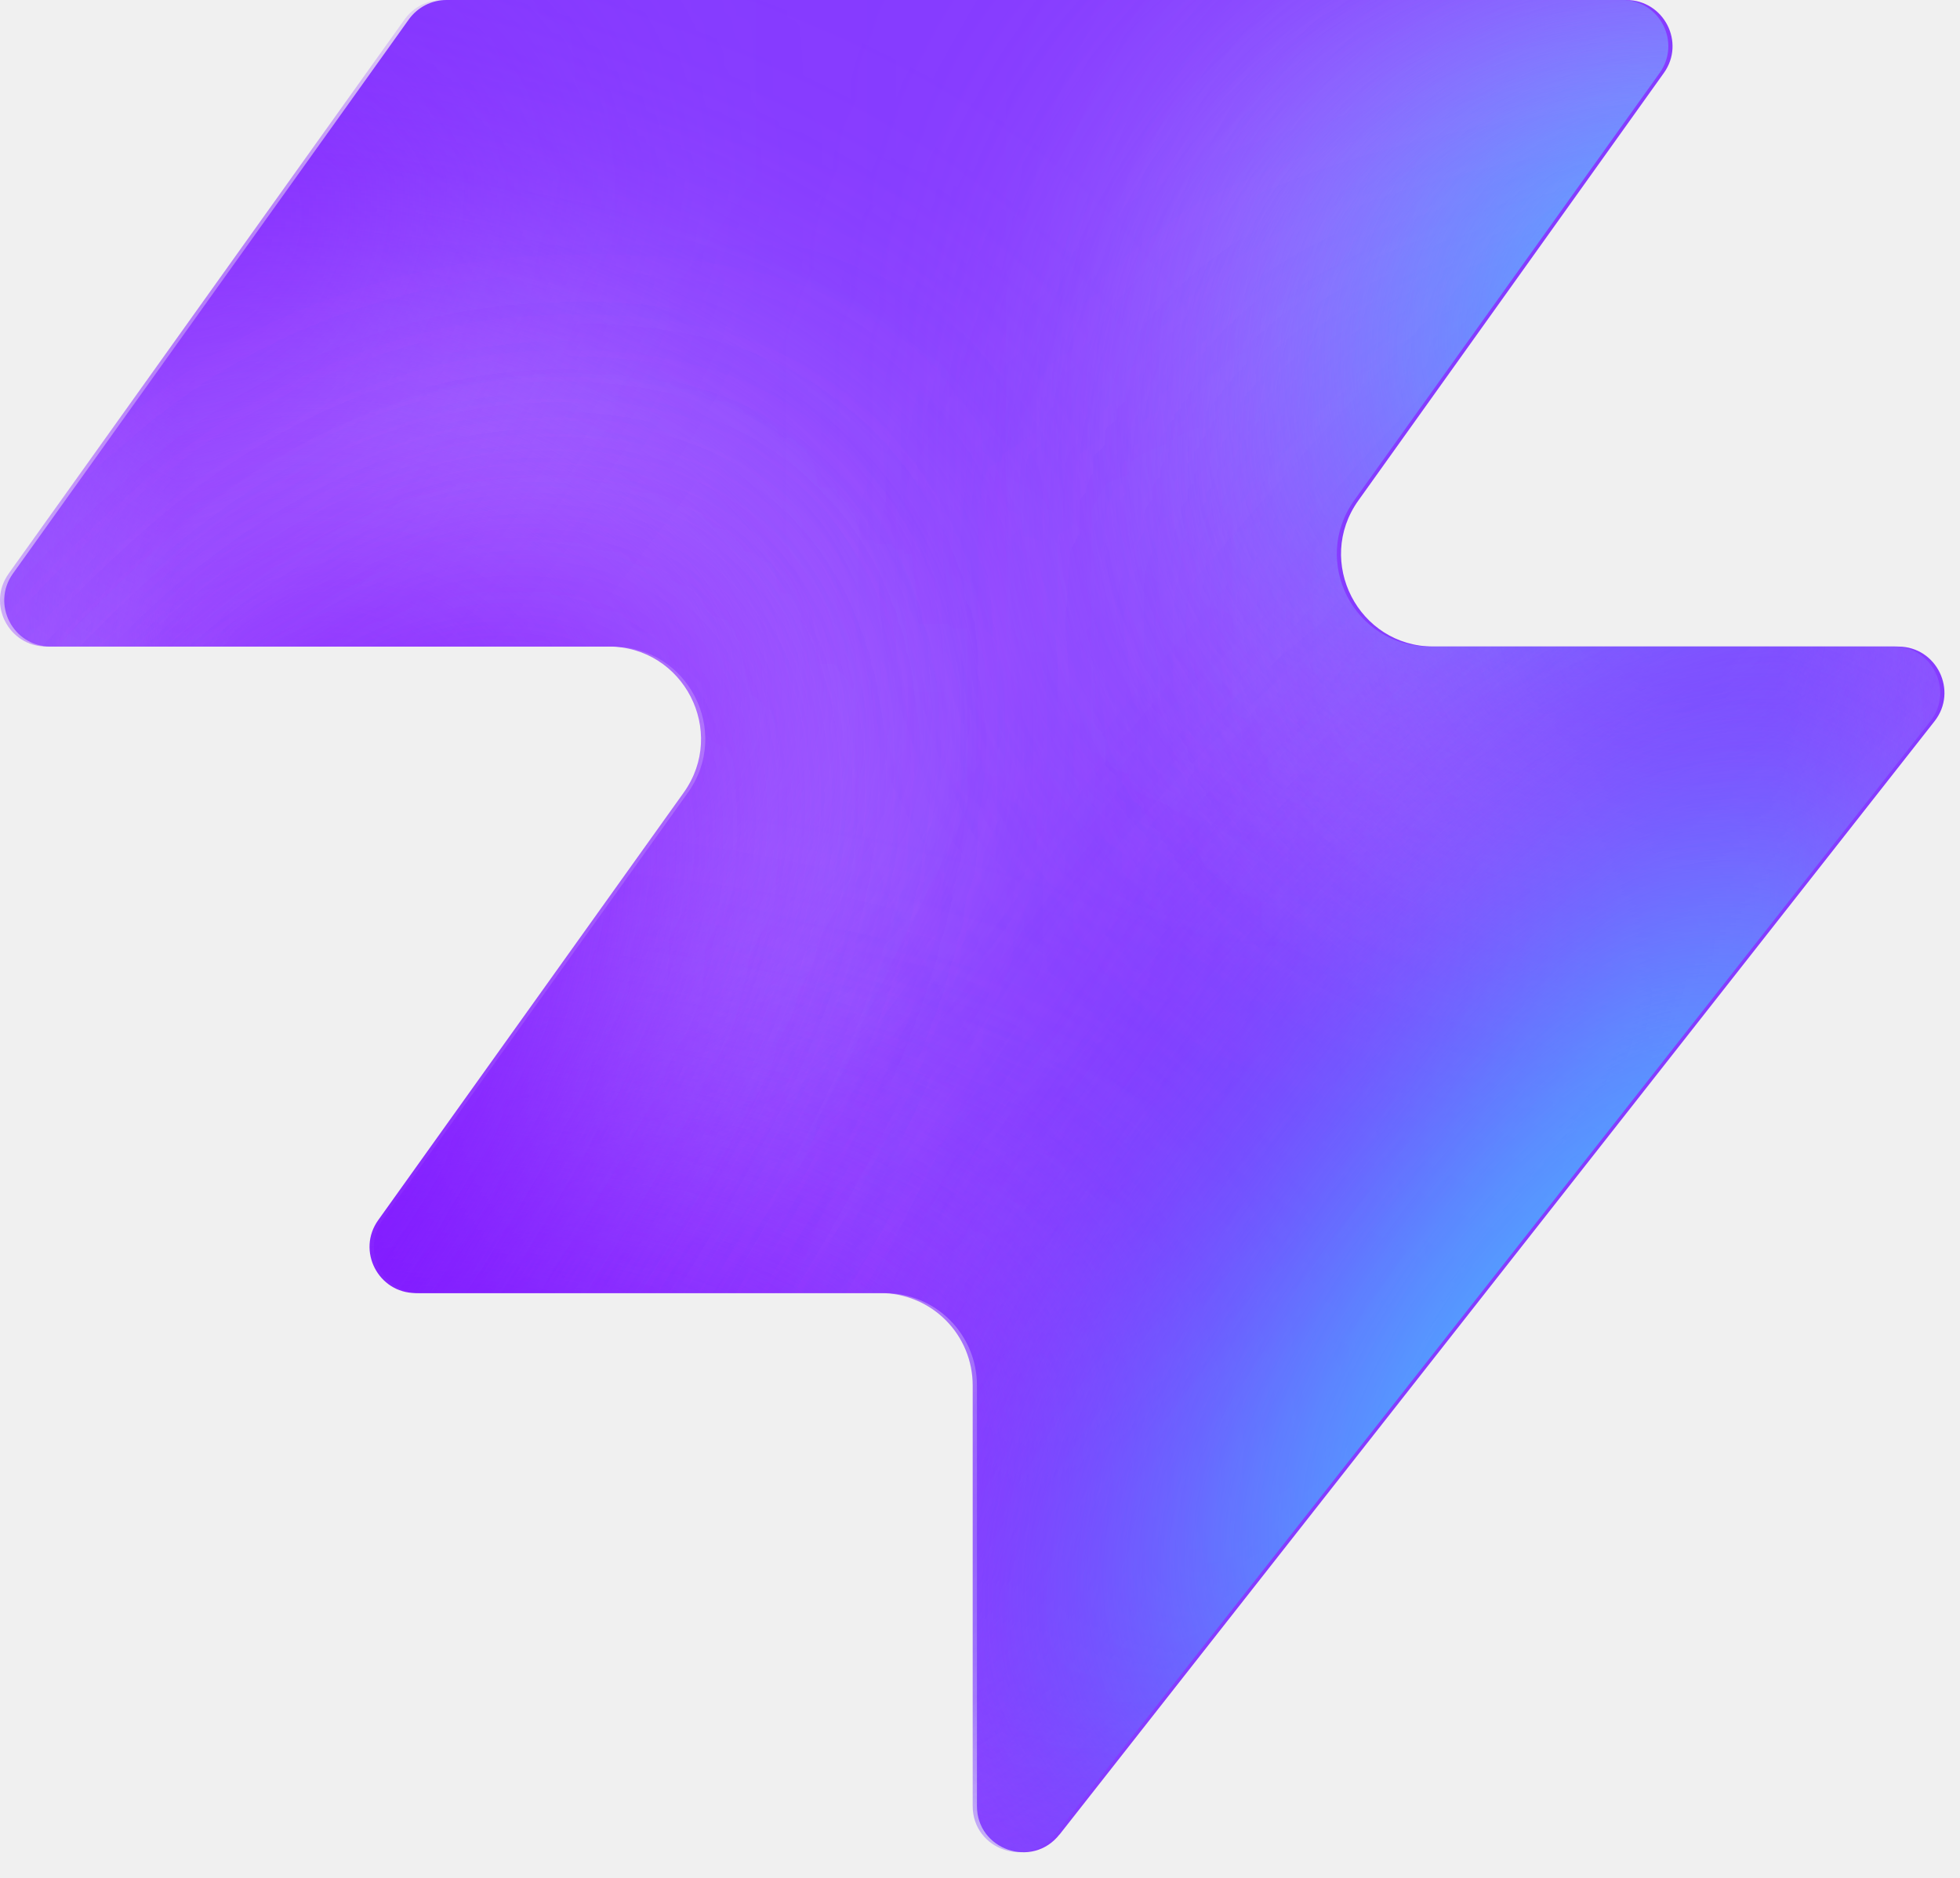
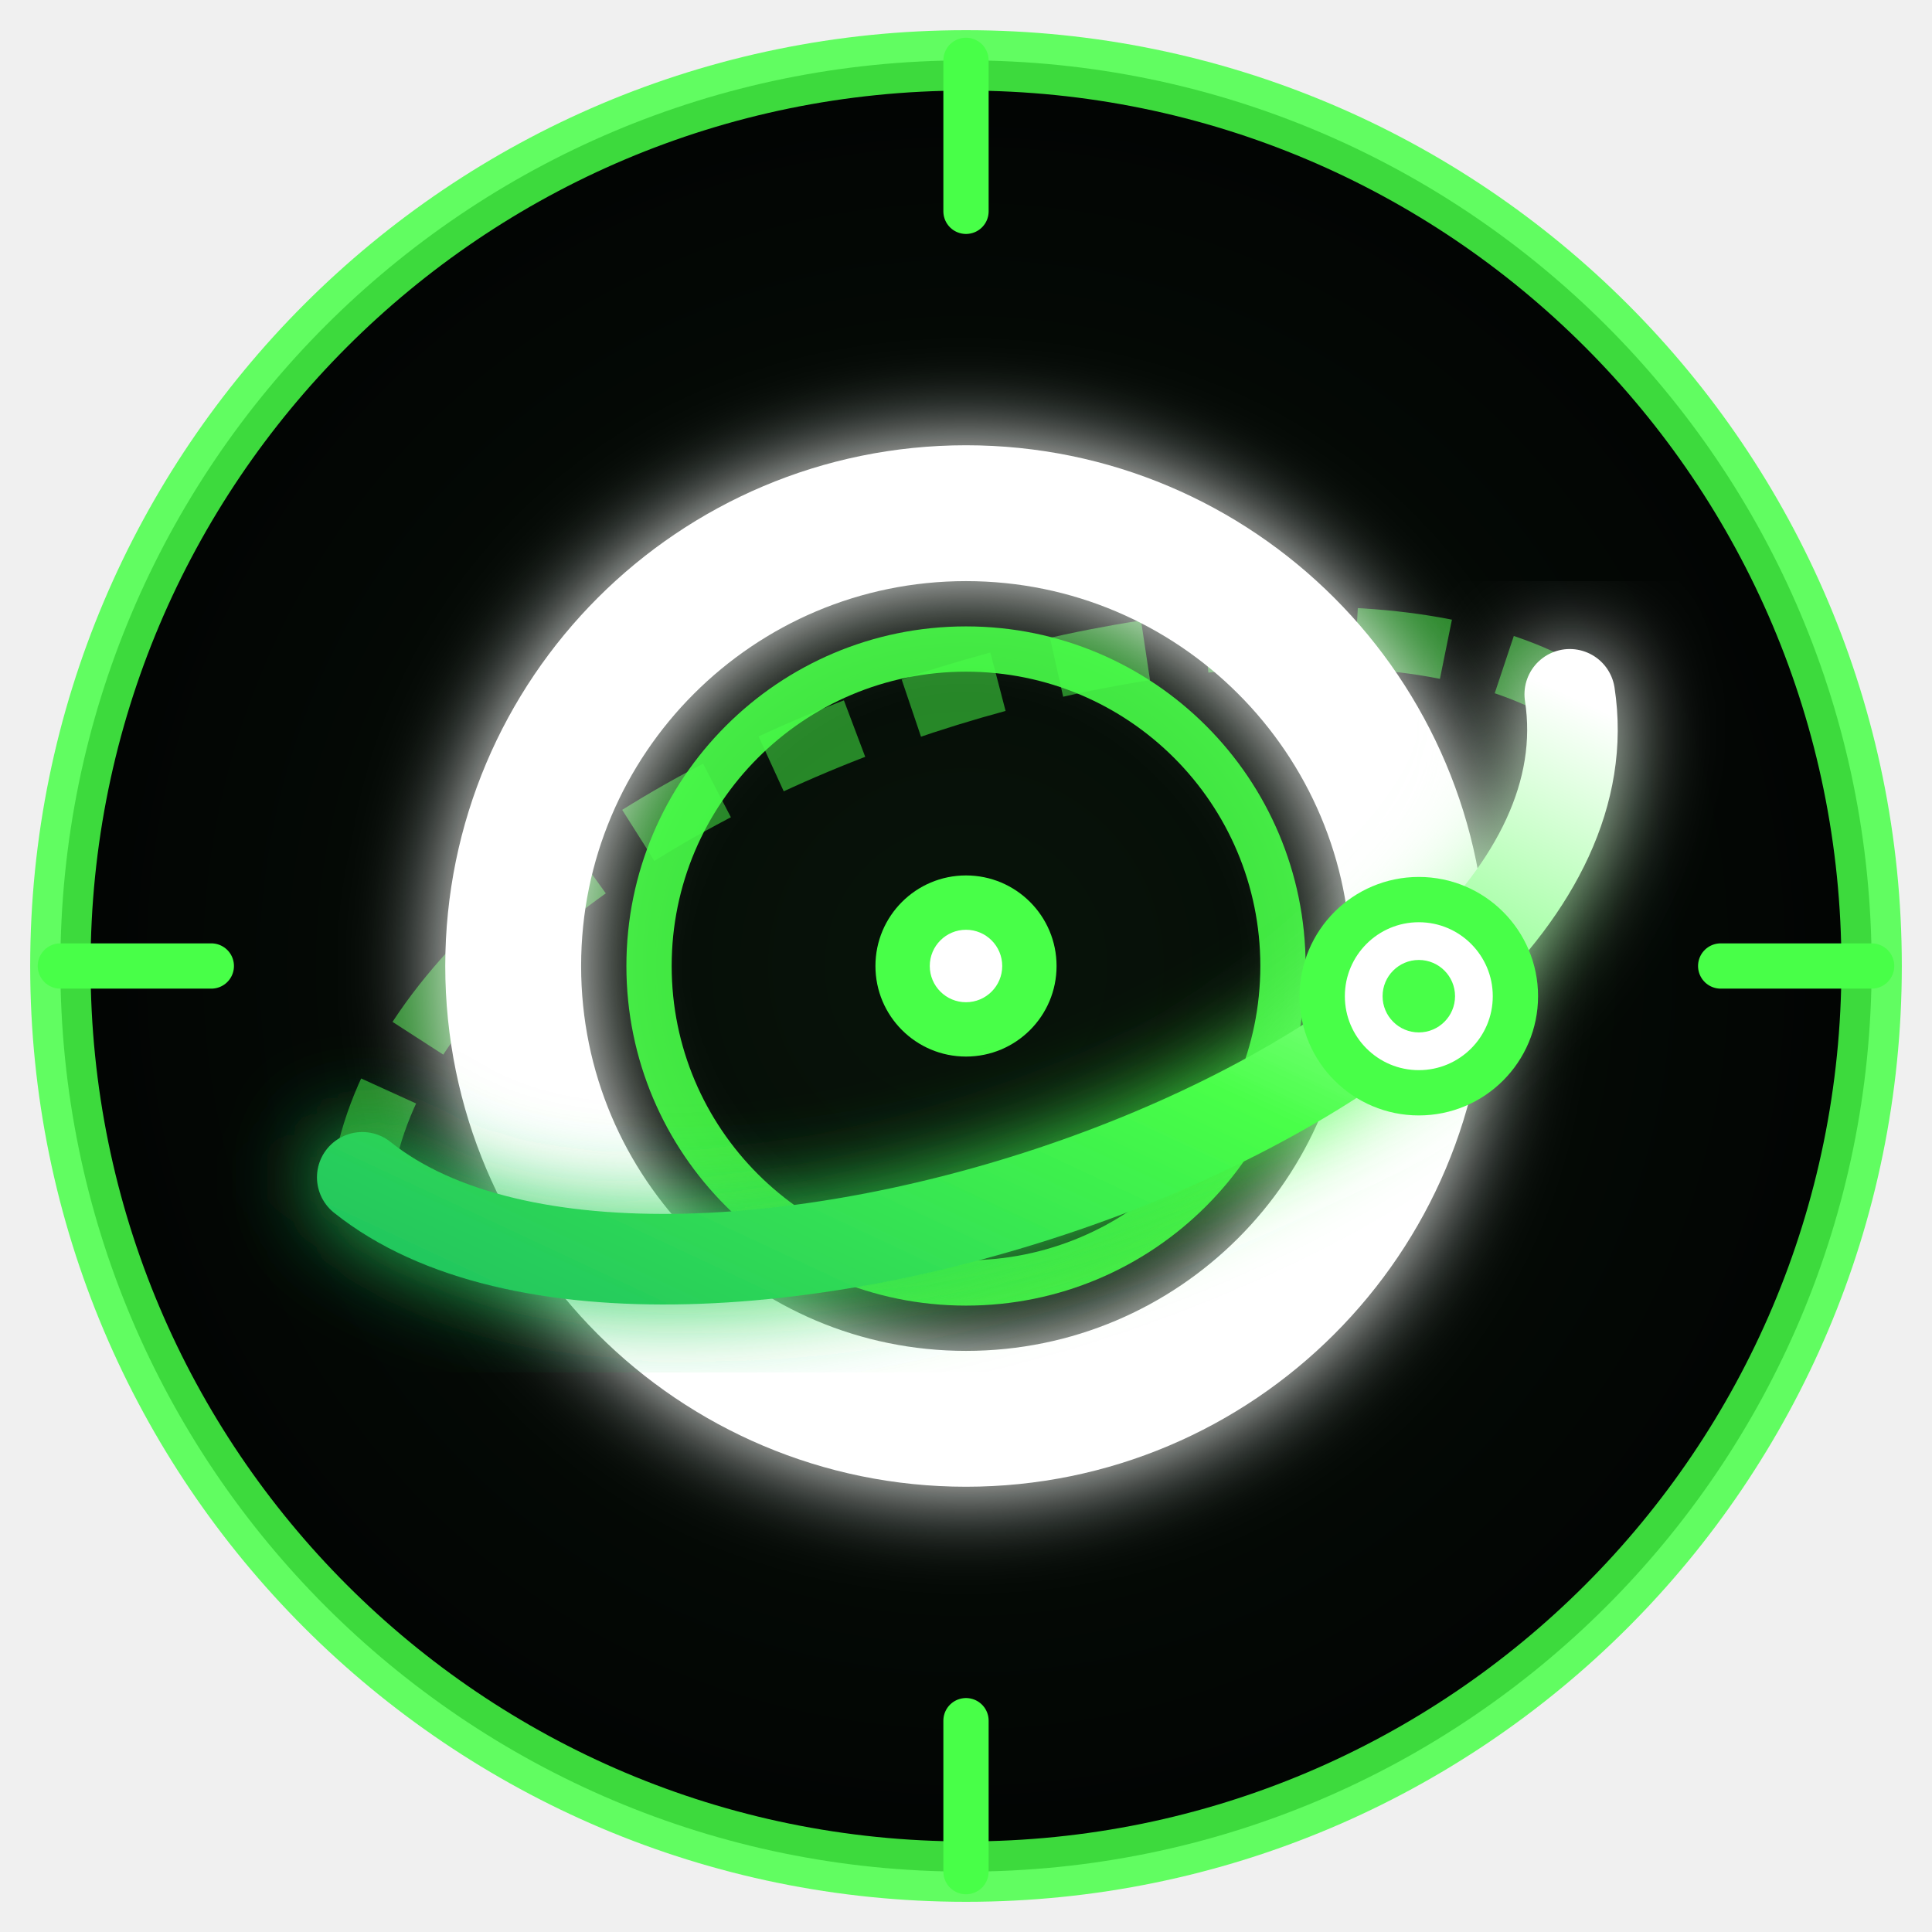
- <svg xmlns="http://www.w3.org/2000/svg" width="48" height="46" fill="none" viewBox="0 0 48 46">
-   <path fill="#863bff" d="M25.946 44.938c-.664.845-2.021.375-2.021-.698V33.937a2.26 2.26 0 0 0-2.262-2.262H10.287c-.92 0-1.456-1.04-.92-1.788l7.48-10.471c1.07-1.497 0-3.578-1.842-3.578H1.237c-.92 0-1.456-1.04-.92-1.788L10.013.474c.214-.297.556-.474.92-.474h28.894c.92 0 1.456 1.04.92 1.788l-7.48 10.471c-1.07 1.498 0 3.579 1.842 3.579h11.377c.943 0 1.473 1.088.89 1.83L25.947 44.94z" style="fill:#863bff;fill:color(display-p3 .525 .23 1);fill-opacity:1" />
-   <mask id="a" width="48" height="46" x="0" y="0" maskUnits="userSpaceOnUse" style="mask-type:alpha">
-     <path fill="#000" d="M25.842 44.938c-.664.844-2.021.375-2.021-.698V33.937a2.26 2.26 0 0 0-2.262-2.262H10.183c-.92 0-1.456-1.04-.92-1.788l7.48-10.471c1.07-1.498 0-3.579-1.842-3.579H1.133c-.92 0-1.456-1.04-.92-1.787L9.91.473c.214-.297.556-.474.92-.474h28.894c.92 0 1.456 1.04.92 1.788l-7.48 10.471c-1.07 1.498 0 3.578 1.842 3.578h11.377c.943 0 1.473 1.088.89 1.832L25.843 44.94z" style="fill:#000;fill-opacity:1" />
-   </mask>
-   <g mask="url(#a)">
-     <g filter="url(#b)">
-       <ellipse cx="5.508" cy="14.704" fill="#ede6ff" rx="5.508" ry="14.704" style="fill:#ede6ff;fill:color(display-p3 .927 .903 1);fill-opacity:1" transform="matrix(.00324 1 1 -.00324 -4.47 31.516)" />
-     </g>
-     <g filter="url(#c)">
-       <ellipse cx="10.399" cy="29.851" fill="#ede6ff" rx="10.399" ry="29.851" style="fill:#ede6ff;fill:color(display-p3 .927 .903 1);fill-opacity:1" transform="matrix(.00324 1 1 -.00324 -39.328 7.883)" />
-     </g>
-     <g filter="url(#d)">
-       <ellipse cx="5.508" cy="30.487" fill="#7e14ff" rx="5.508" ry="30.487" style="fill:#7e14ff;fill:color(display-p3 .492 .077 1);fill-opacity:1" transform="rotate(89.814 -25.913 -14.639)scale(1 -1)" />
-     </g>
-     <g filter="url(#e)">
-       <ellipse cx="5.508" cy="30.599" fill="#7e14ff" rx="5.508" ry="30.599" style="fill:#7e14ff;fill:color(display-p3 .492 .077 1);fill-opacity:1" transform="rotate(89.814 -32.644 -3.334)scale(1 -1)" />
-     </g>
-     <g filter="url(#f)">
-       <ellipse cx="5.508" cy="30.599" fill="#7e14ff" rx="5.508" ry="30.599" style="fill:#7e14ff;fill:color(display-p3 .492 .077 1);fill-opacity:1" transform="matrix(.00324 1 1 -.00324 -34.34 30.47)" />
-     </g>
-     <g filter="url(#g)">
-       <ellipse cx="14.072" cy="22.078" fill="#ede6ff" rx="14.072" ry="22.078" style="fill:#ede6ff;fill:color(display-p3 .927 .903 1);fill-opacity:1" transform="rotate(93.35 24.506 48.493)scale(-1 1)" />
-     </g>
-     <g filter="url(#h)">
-       <ellipse cx="3.47" cy="21.501" fill="#7e14ff" rx="3.47" ry="21.501" style="fill:#7e14ff;fill:color(display-p3 .492 .077 1);fill-opacity:1" transform="rotate(89.009 28.708 47.59)scale(-1 1)" />
-     </g>
-     <g filter="url(#i)">
-       <ellipse cx="3.47" cy="21.501" fill="#7e14ff" rx="3.47" ry="21.501" style="fill:#7e14ff;fill:color(display-p3 .492 .077 1);fill-opacity:1" transform="rotate(89.009 28.708 47.59)scale(-1 1)" />
-     </g>
-     <g filter="url(#j)">
-       <ellipse cx=".387" cy="8.972" fill="#7e14ff" rx="4.407" ry="29.108" style="fill:#7e14ff;fill:color(display-p3 .492 .077 1);fill-opacity:1" transform="rotate(39.51 .387 8.972)" />
-     </g>
-     <g filter="url(#k)">
-       <ellipse cx="47.523" cy="-6.092" fill="#7e14ff" rx="4.407" ry="29.108" style="fill:#7e14ff;fill:color(display-p3 .492 .077 1);fill-opacity:1" transform="rotate(37.892 47.523 -6.092)" />
-     </g>
-     <g filter="url(#l)">
-       <ellipse cx="41.412" cy="6.333" fill="#47bfff" rx="5.971" ry="9.665" style="fill:#47bfff;fill:color(display-p3 .28 .748 1);fill-opacity:1" transform="rotate(37.892 41.412 6.333)" />
-     </g>
-     <g filter="url(#m)">
-       <ellipse cx="-1.879" cy="38.332" fill="#7e14ff" rx="4.407" ry="29.108" style="fill:#7e14ff;fill:color(display-p3 .492 .077 1);fill-opacity:1" transform="rotate(37.892 -1.88 38.332)" />
-     </g>
-     <g filter="url(#n)">
-       <ellipse cx="-1.879" cy="38.332" fill="#7e14ff" rx="4.407" ry="29.108" style="fill:#7e14ff;fill:color(display-p3 .492 .077 1);fill-opacity:1" transform="rotate(37.892 -1.88 38.332)" />
-     </g>
-     <g filter="url(#o)">
-       <ellipse cx="35.651" cy="29.907" fill="#7e14ff" rx="4.407" ry="29.108" style="fill:#7e14ff;fill:color(display-p3 .492 .077 1);fill-opacity:1" transform="rotate(37.892 35.651 29.907)" />
-     </g>
-     <g filter="url(#p)">
-       <ellipse cx="38.418" cy="32.4" fill="#47bfff" rx="5.971" ry="15.297" style="fill:#47bfff;fill:color(display-p3 .28 .748 1);fill-opacity:1" transform="rotate(37.892 38.418 32.4)" />
-     </g>
-   </g>
+ <svg xmlns="http://www.w3.org/2000/svg" viewBox="0 0 64 64" fill="none">
  <defs>
-     <filter id="b" width="60.045" height="41.654" x="-19.77" y="16.149" color-interpolation-filters="sRGB" filterUnits="userSpaceOnUse">
-       <feFlood flood-opacity="0" result="BackgroundImageFix" />
-       <feBlend in="SourceGraphic" in2="BackgroundImageFix" result="shape" />
-       <feGaussianBlur result="effect1_foregroundBlur_2002_17158" stdDeviation="7.659" />
-     </filter>
-     <filter id="c" width="90.34" height="51.437" x="-54.613" y="-7.533" color-interpolation-filters="sRGB" filterUnits="userSpaceOnUse">
-       <feFlood flood-opacity="0" result="BackgroundImageFix" />
-       <feBlend in="SourceGraphic" in2="BackgroundImageFix" result="shape" />
-       <feGaussianBlur result="effect1_foregroundBlur_2002_17158" stdDeviation="7.659" />
-     </filter>
-     <filter id="d" width="79.355" height="29.4" x="-49.64" y="2.03" color-interpolation-filters="sRGB" filterUnits="userSpaceOnUse">
-       <feFlood flood-opacity="0" result="BackgroundImageFix" />
-       <feBlend in="SourceGraphic" in2="BackgroundImageFix" result="shape" />
-       <feGaussianBlur result="effect1_foregroundBlur_2002_17158" stdDeviation="4.596" />
-     </filter>
-     <filter id="e" width="79.579" height="29.4" x="-45.045" y="20.029" color-interpolation-filters="sRGB" filterUnits="userSpaceOnUse">
-       <feFlood flood-opacity="0" result="BackgroundImageFix" />
-       <feBlend in="SourceGraphic" in2="BackgroundImageFix" result="shape" />
-       <feGaussianBlur result="effect1_foregroundBlur_2002_17158" stdDeviation="4.596" />
-     </filter>
-     <filter id="f" width="79.579" height="29.4" x="-43.513" y="21.178" color-interpolation-filters="sRGB" filterUnits="userSpaceOnUse">
-       <feFlood flood-opacity="0" result="BackgroundImageFix" />
-       <feBlend in="SourceGraphic" in2="BackgroundImageFix" result="shape" />
-       <feGaussianBlur result="effect1_foregroundBlur_2002_17158" stdDeviation="4.596" />
-     </filter>
-     <filter id="g" width="74.749" height="58.852" x="15.756" y="-17.901" color-interpolation-filters="sRGB" filterUnits="userSpaceOnUse">
-       <feFlood flood-opacity="0" result="BackgroundImageFix" />
-       <feBlend in="SourceGraphic" in2="BackgroundImageFix" result="shape" />
-       <feGaussianBlur result="effect1_foregroundBlur_2002_17158" stdDeviation="7.659" />
-     </filter>
-     <filter id="h" width="61.377" height="25.362" x="23.548" y="2.284" color-interpolation-filters="sRGB" filterUnits="userSpaceOnUse">
-       <feFlood flood-opacity="0" result="BackgroundImageFix" />
-       <feBlend in="SourceGraphic" in2="BackgroundImageFix" result="shape" />
-       <feGaussianBlur result="effect1_foregroundBlur_2002_17158" stdDeviation="4.596" />
-     </filter>
-     <filter id="i" width="61.377" height="25.362" x="23.548" y="2.284" color-interpolation-filters="sRGB" filterUnits="userSpaceOnUse">
-       <feFlood flood-opacity="0" result="BackgroundImageFix" />
-       <feBlend in="SourceGraphic" in2="BackgroundImageFix" result="shape" />
-       <feGaussianBlur result="effect1_foregroundBlur_2002_17158" stdDeviation="4.596" />
-     </filter>
-     <filter id="j" width="56.045" height="63.649" x="-27.636" y="-22.853" color-interpolation-filters="sRGB" filterUnits="userSpaceOnUse">
-       <feFlood flood-opacity="0" result="BackgroundImageFix" />
-       <feBlend in="SourceGraphic" in2="BackgroundImageFix" result="shape" />
-       <feGaussianBlur result="effect1_foregroundBlur_2002_17158" stdDeviation="4.596" />
-     </filter>
-     <filter id="k" width="54.814" height="64.646" x="20.116" y="-38.415" color-interpolation-filters="sRGB" filterUnits="userSpaceOnUse">
-       <feFlood flood-opacity="0" result="BackgroundImageFix" />
-       <feBlend in="SourceGraphic" in2="BackgroundImageFix" result="shape" />
-       <feGaussianBlur result="effect1_foregroundBlur_2002_17158" stdDeviation="4.596" />
-     </filter>
-     <filter id="l" width="33.541" height="35.313" x="24.641" y="-11.323" color-interpolation-filters="sRGB" filterUnits="userSpaceOnUse">
-       <feFlood flood-opacity="0" result="BackgroundImageFix" />
-       <feBlend in="SourceGraphic" in2="BackgroundImageFix" result="shape" />
-       <feGaussianBlur result="effect1_foregroundBlur_2002_17158" stdDeviation="4.596" />
-     </filter>
-     <filter id="m" width="54.814" height="64.646" x="-29.286" y="6.009" color-interpolation-filters="sRGB" filterUnits="userSpaceOnUse">
-       <feFlood flood-opacity="0" result="BackgroundImageFix" />
-       <feBlend in="SourceGraphic" in2="BackgroundImageFix" result="shape" />
-       <feGaussianBlur result="effect1_foregroundBlur_2002_17158" stdDeviation="4.596" />
-     </filter>
-     <filter id="n" width="54.814" height="64.646" x="-29.286" y="6.009" color-interpolation-filters="sRGB" filterUnits="userSpaceOnUse">
-       <feFlood flood-opacity="0" result="BackgroundImageFix" />
-       <feBlend in="SourceGraphic" in2="BackgroundImageFix" result="shape" />
-       <feGaussianBlur result="effect1_foregroundBlur_2002_17158" stdDeviation="4.596" />
-     </filter>
-     <filter id="o" width="54.814" height="64.646" x="8.244" y="-2.416" color-interpolation-filters="sRGB" filterUnits="userSpaceOnUse">
-       <feFlood flood-opacity="0" result="BackgroundImageFix" />
-       <feBlend in="SourceGraphic" in2="BackgroundImageFix" result="shape" />
-       <feGaussianBlur result="effect1_foregroundBlur_2002_17158" stdDeviation="4.596" />
-     </filter>
-     <filter id="p" width="39.409" height="43.623" x="18.713" y="10.588" color-interpolation-filters="sRGB" filterUnits="userSpaceOnUse">
-       <feFlood flood-opacity="0" result="BackgroundImageFix" />
-       <feBlend in="SourceGraphic" in2="BackgroundImageFix" result="shape" />
-       <feGaussianBlur result="effect1_foregroundBlur_2002_17158" stdDeviation="4.596" />
+     <radialGradient id="bgGlow" cx="50%" cy="50%" r="50%">
+       <stop offset="0%" stop-color="#08140a" />
+       <stop offset="100%" stop-color="#020403" />
+     </radialGradient>
+     <linearGradient id="orbitGrad" x1="0%" y1="100%" x2="100%" y2="0%">
+       <stop offset="0%" stop-color="#22c55e" />
+       <stop offset="50%" stop-color="#48ff48" />
+       <stop offset="100%" stop-color="#ffffff" />
+     </linearGradient>
+     <filter id="neonGlow" x="-20%" y="-20%" width="140%" height="140%">
+       <feGaussianBlur stdDeviation="1.5" result="blur" />
+       <feMerge>
+         <feMergeNode in="blur" />
+         <feMergeNode in="SourceGraphic" />
+       </feMerge>
    </filter>
  </defs>
+   <circle cx="32" cy="32" r="30" fill="url(#bgGlow)" stroke="#48ff48" stroke-width="2" stroke-opacity="0.85" />
+   <line x1="32" y1="2" x2="32" y2="7" stroke="#48ff48" stroke-width="1.5" stroke-linecap="round" />
+   <line x1="32" y1="57" x2="32" y2="62" stroke="#48ff48" stroke-width="1.5" stroke-linecap="round" />
+   <line x1="2" y1="32" x2="7" y2="32" stroke="#48ff48" stroke-width="1.5" stroke-linecap="round" />
+   <line x1="57" y1="32" x2="62" y2="32" stroke="#48ff48" stroke-width="1.5" stroke-linecap="round" />
+   <path d="M12 39 C 14 26, 42 17, 52 23" stroke="#48ff48" stroke-width="2" stroke-dasharray="3 2" stroke-opacity="0.5" />
+   <circle cx="32" cy="32" r="15" fill="none" stroke="#ffffff" stroke-width="4.5" filter="url(#neonGlow)" />
+   <circle cx="32" cy="32" r="10.5" fill="none" stroke="#48ff48" stroke-width="1.5" stroke-opacity="0.9" />
+   <circle cx="32" cy="32" r="3" fill="#48ff48" />
+   <circle cx="32" cy="32" r="1.2" fill="#ffffff" />
+   <path d="M52 23 C 54 36, 22 47, 12 39" stroke="url(#orbitGrad)" stroke-width="3" stroke-linecap="round" filter="url(#neonGlow)" />
+   <circle cx="47" cy="33" r="3.2" fill="#ffffff" stroke="#48ff48" stroke-width="1.5" />
+   <circle cx="47" cy="33" r="1.2" fill="#48ff48" />
</svg>
